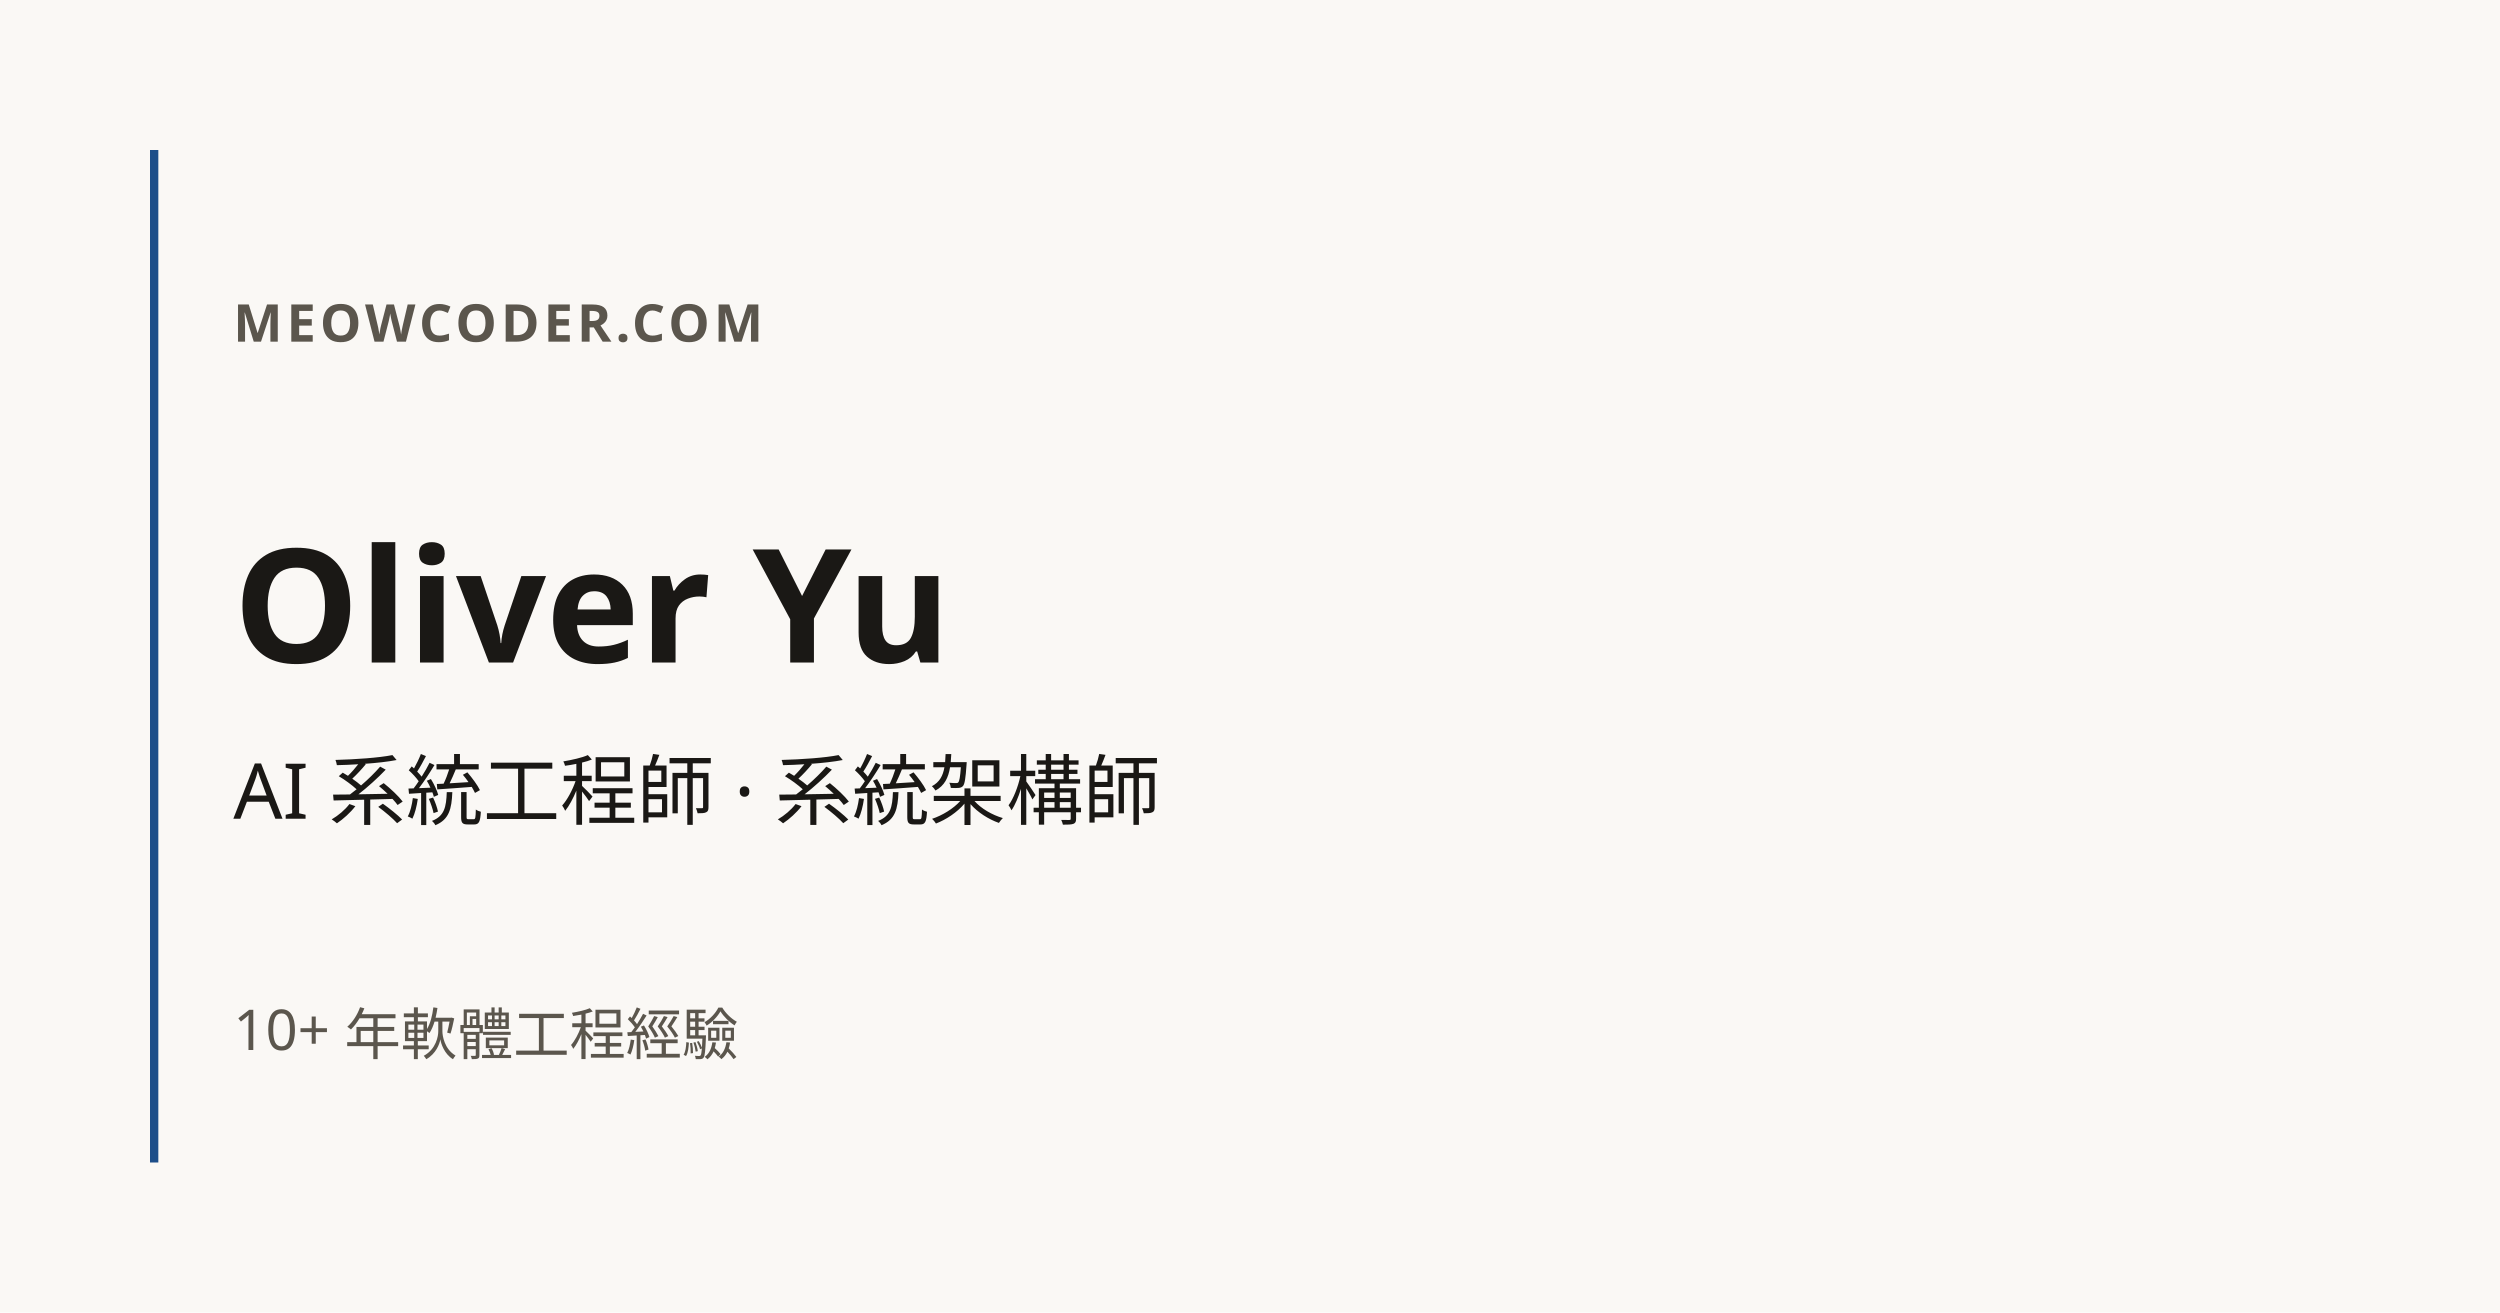
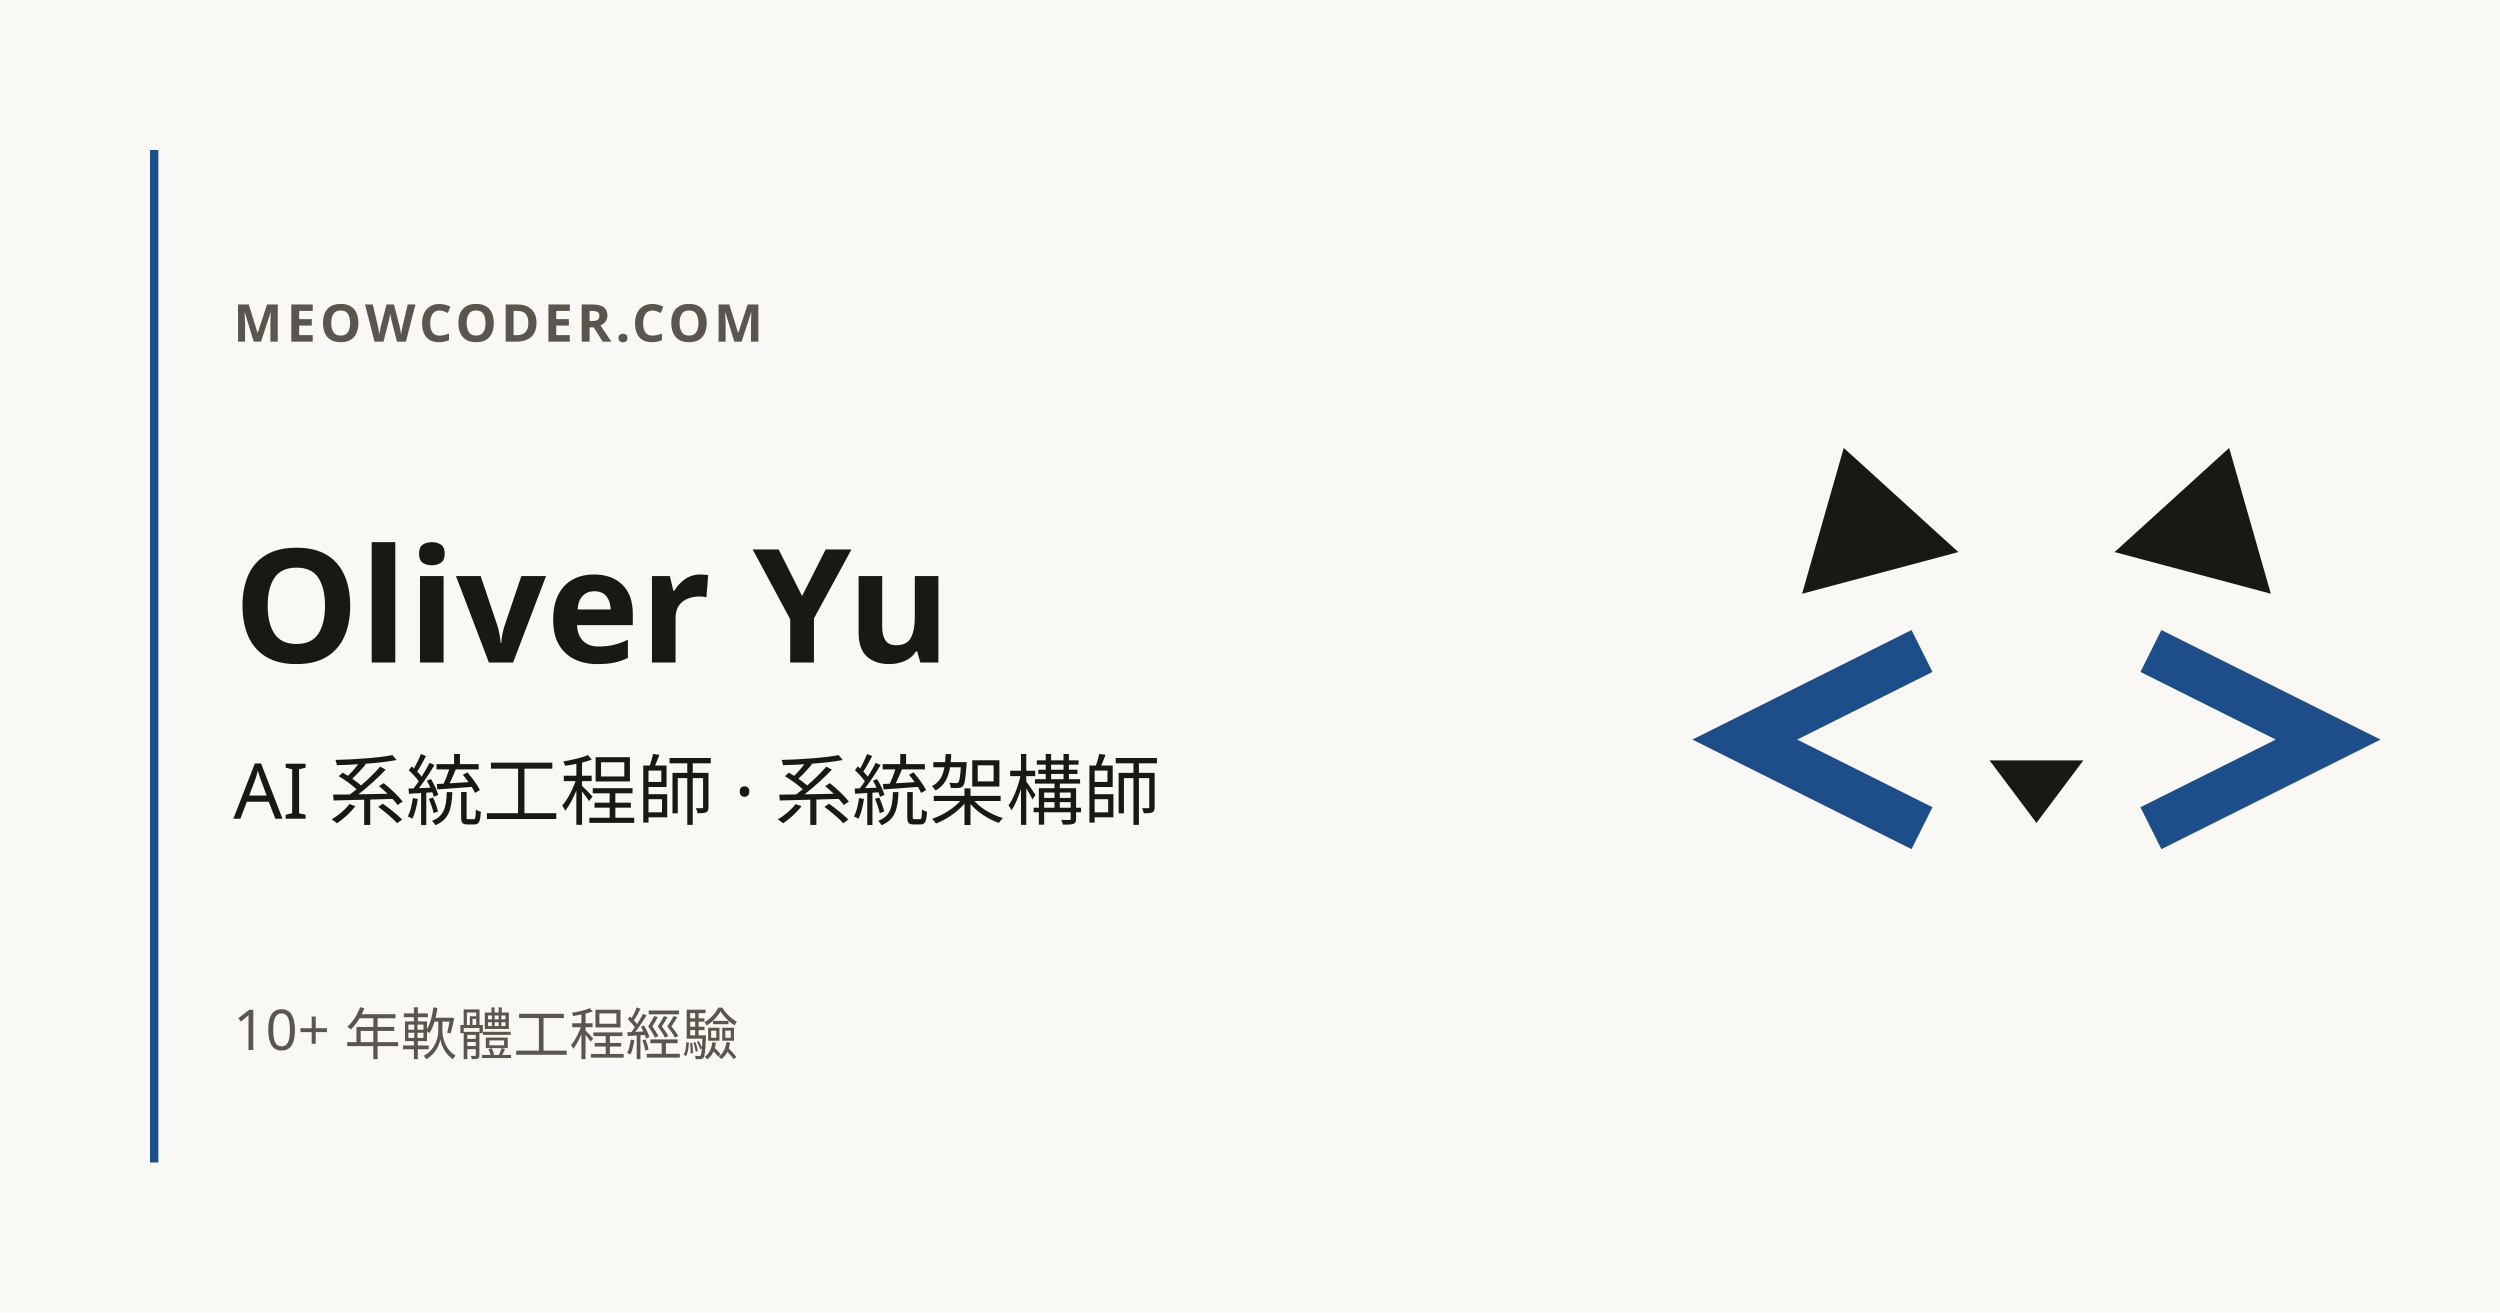
<svg xmlns="http://www.w3.org/2000/svg" width="1200" height="630" viewBox="0 0 1200 630">
  <rect width="1200" height="630" fill="#faf8f5" />
  <rect x="72" y="72" width="4" height="486" fill="#1d4e89" />
  <text x="112" y="164" fill="#5b564d" font-family="Microsoft JhengHei, sans-serif" font-size="25" font-weight="600" letter-spacing="2">MEOWCODER.COM</text>
  <text x="112" y="318" fill="#1a1815" font-family="Microsoft JhengHei, sans-serif" font-size="76" font-weight="700">Oliver Yu</text>
  <text x="112" y="393" fill="#1a1815" font-family="Microsoft JhengHei, sans-serif" font-size="37" font-weight="500">AI 系統工程師 · 系統架構師</text>
  <text x="112" y="504" fill="#5b564d" font-family="Microsoft JhengHei, sans-serif" font-size="27">10+ 年軟體工程經驗</text>
+   <g transform="translate(760 190) scale(2.5)">
+     <g fill="#1a1815">
+       <path d="M42 38 L50 10 L72 30 Z" />
+       <path d="M102 30 L124 10 L132 38 Z" />
+       <path d="M78 70 L96 70 L87 82 Z" />
+     </g>
+     <g fill="none" stroke="#1d4e89" stroke-width="9" stroke-linecap="square" stroke-linejoin="miter">
+       <path d="M61 51 L31 66 L61 81" />
+       <path d="M113 51 L143 66 L113 81" />
+     </g>
+   </g>
</svg>
